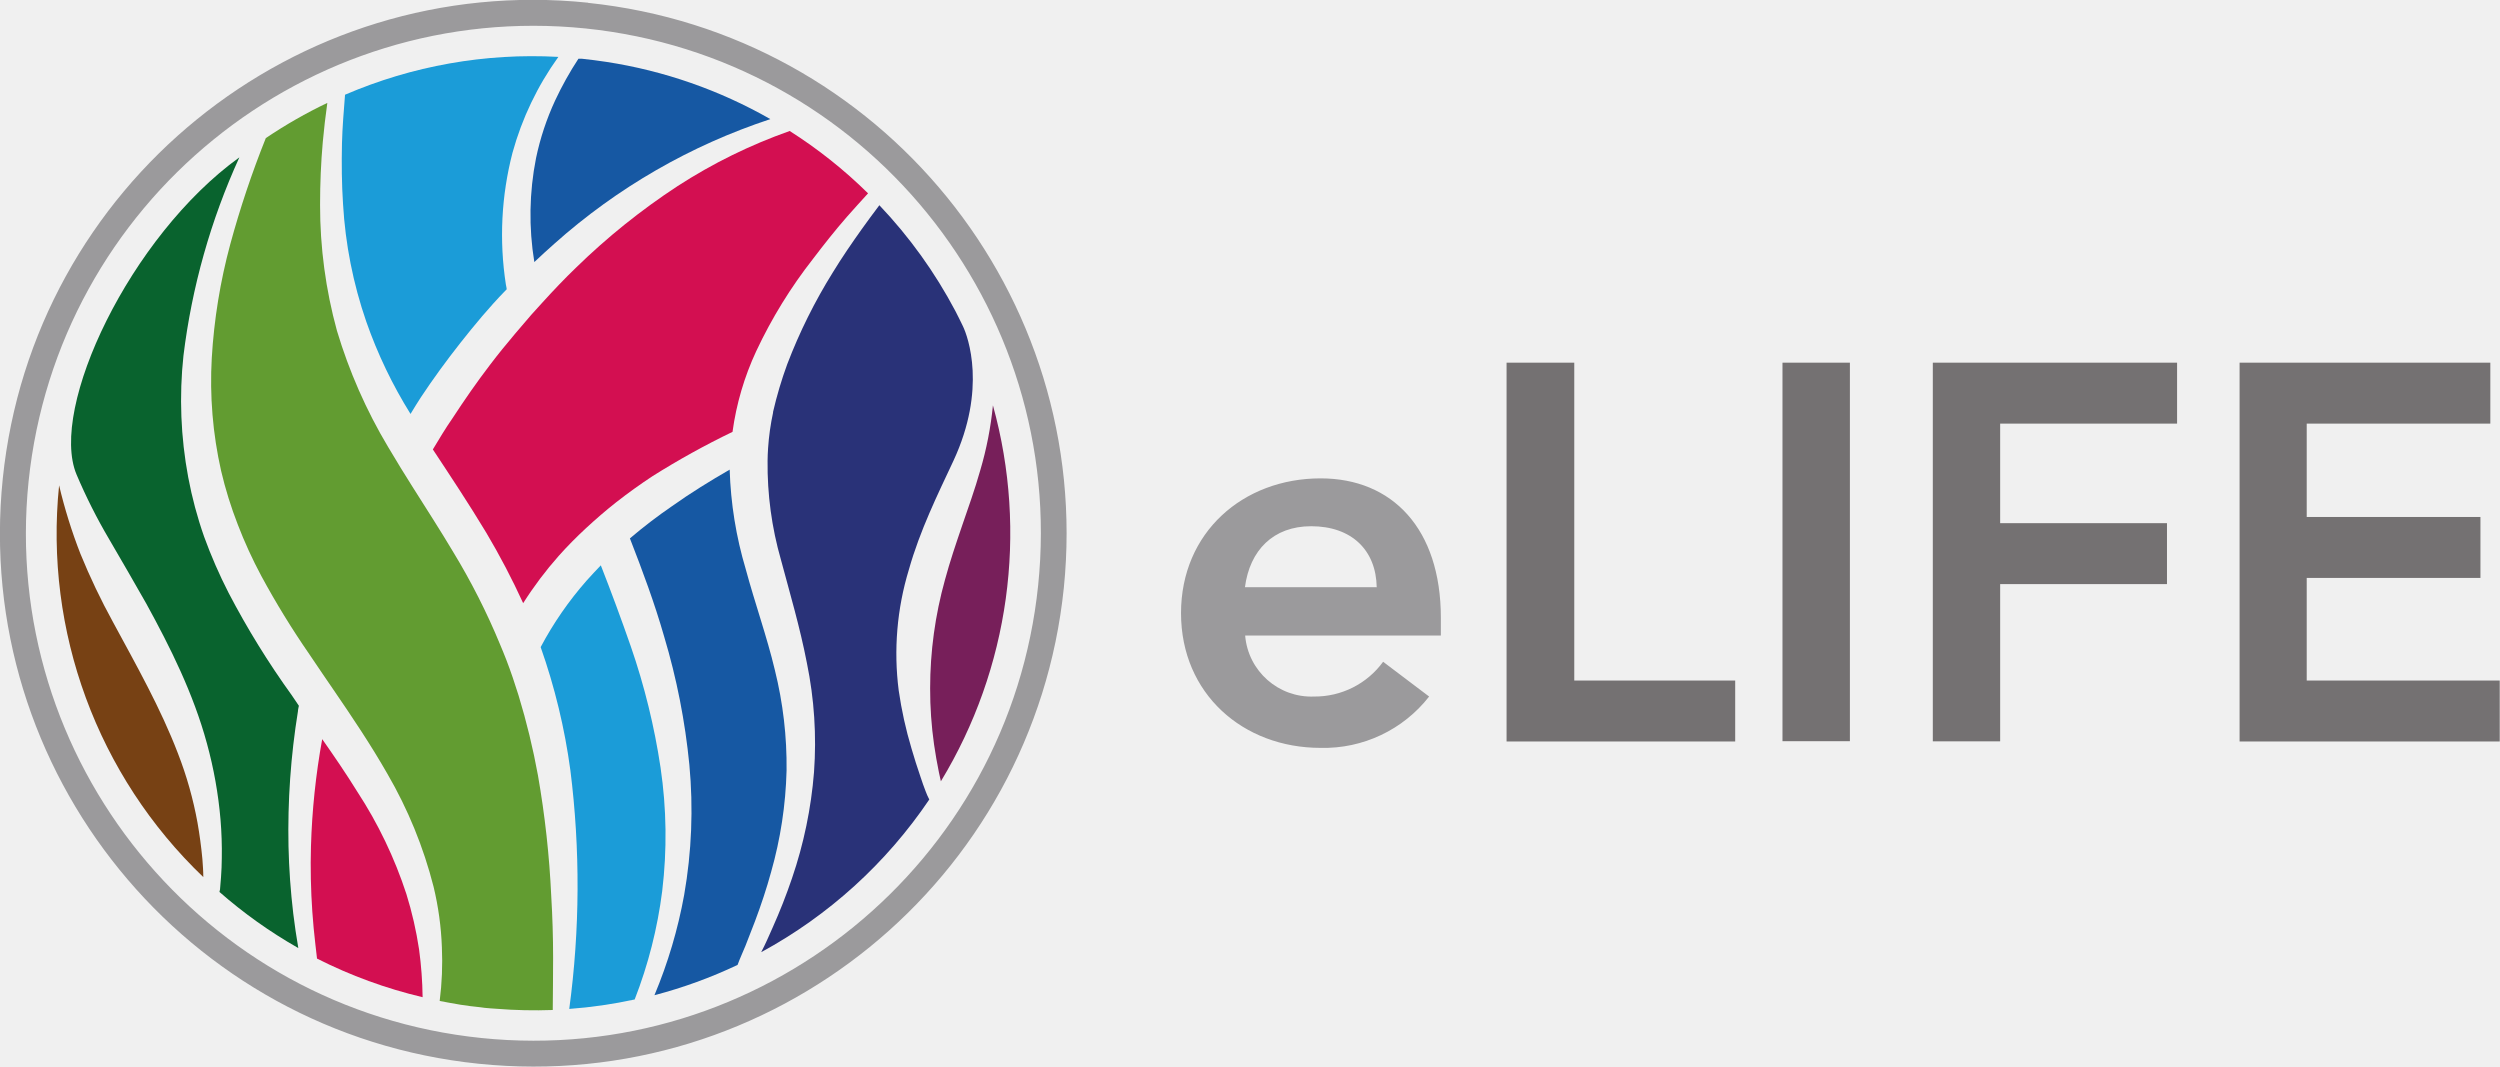
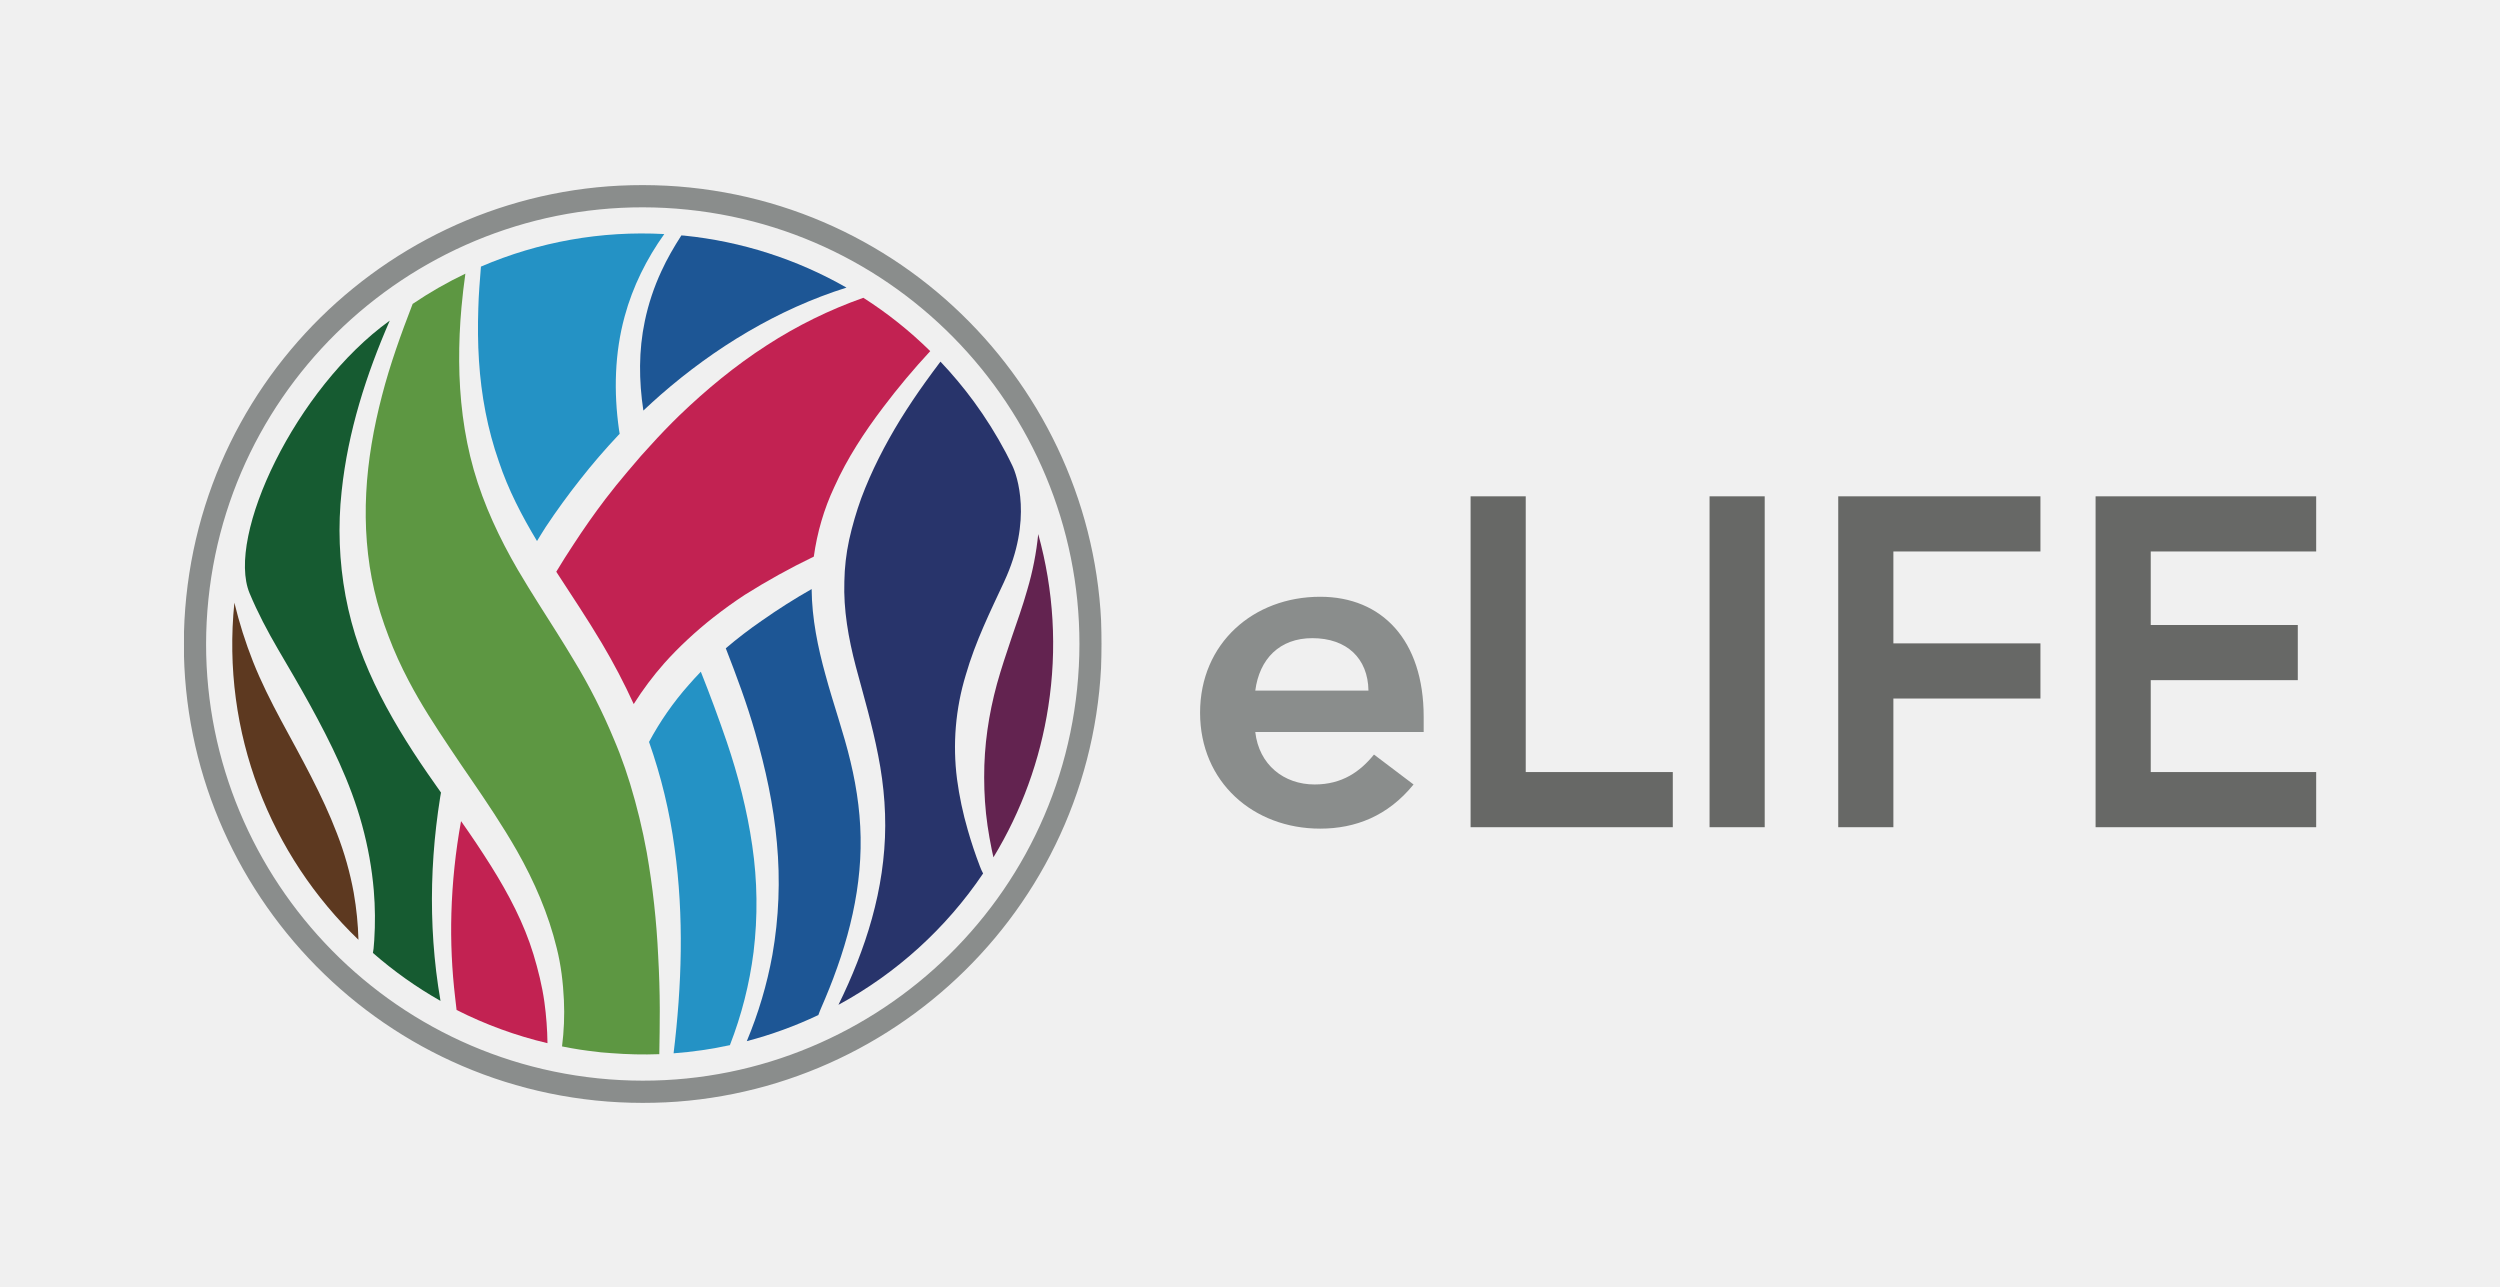
- <svg xmlns="http://www.w3.org/2000/svg" id="Layer_1" data-name="Layer 1" viewBox="0 0 351.56 150">
+ <svg xmlns="http://www.w3.org/2000/svg" xmlns:xlink="http://www.w3.org/1999/xlink" viewBox="0 0 136 70">
  <defs>
-     <style>.cls-1{fill:#1b9cd8}.cls-2{fill:#1658a3}.cls-3{fill:#771f5a}.cls-4{fill:#d30f51}.cls-5{fill:#293278}.cls-6{fill:#629c31}.cls-7{fill:#09632e}.cls-8{fill:#774114}.cls-9{fill:#9b9a9c}.cls-10{fill:#747172}</style>
+     <path id="a" d="M.009 50V.067h49.924V50H.009z" />
  </defs>
-   <path class="cls-1" d="M105.51 122.94a95.38 95.38 0 0 0-4.17-17q-2-5.75-4.23-11.44c-.68.7-1.34 1.42-2 2.15a48.74 48.74 0 0 0-6.46 9.35 86.86 86.86 0 0 1 4.18 17.33 129.71 129.71 0 0 1-.16 33.55 66.56 66.56 0 0 0 9.2-1.33 64.25 64.25 0 0 0 3.87-15.23 65.36 65.36 0 0 0-.23-17.38z" transform="translate(-12.62 -15)" />
-   <path class="cls-2" d="M118.79 144.55c.86-2.29 1.63-4.6 2.27-6.94a57.58 57.58 0 0 0 2.17-14.23 55.8 55.8 0 0 0-1.65-14.17c-1.11-4.68-2.77-9.28-4.09-14.17a54.59 54.59 0 0 1-2.26-14c-2.79 1.61-5.52 3.3-8.11 5.14a71.69 71.69 0 0 0-5.92 4.53c1.76 4.52 3.47 9.1 4.82 13.82a94.92 94.92 0 0 1 3.54 18 68.9 68.9 0 0 1-.73 18.32 67.85 67.85 0 0 1-4.18 14.1 66.77 66.77 0 0 0 11.69-4.26c.33-.92.75-1.8 1.11-2.69.45-1.18.9-2.31 1.34-3.45z" transform="translate(-12.62 -15)" />
-   <path class="cls-3" d="M150.47 81.13c-.76 2.7-1.7 5.29-2.57 7.84s-1.7 5-2.39 7.55a56.88 56.88 0 0 0-2.09 15.28 55.05 55.05 0 0 0 .55 7.89q.29 2 .69 3.95c.08.41.18.82.27 1.23A67.3 67.3 0 0 0 152.25 72a49 49 0 0 1-1.78 9.13z" transform="translate(-12.62 -15)" />
-   <path class="cls-1" d="M60.86 43.7a61.35 61.35 0 0 0 3.26 16.51 65.23 65.23 0 0 0 6.23 13c.47-.77.94-1.55 1.43-2.3 1.76-2.66 3.64-5.23 5.62-7.74s4-4.94 6.24-7.25l.23-.23c0-.23-.08-.45-.11-.67a45.87 45.87 0 0 1 .93-18.54A42.32 42.32 0 0 1 91.14 23a66.65 66.65 0 0 0-30 5.32c-.18 2.28-.37 4.55-.43 6.83-.06 2.85-.04 5.71.15 8.55z" transform="translate(-12.62 -15)" />
-   <path class="cls-2" d="M88 37.23a41 41 0 0 0-.24 14.62c.93-.87 1.86-1.74 2.82-2.58a86.06 86.06 0 0 1 30.37-17.52 67 67 0 0 0-23.08-8.05c-1.13-.17-2.28-.32-3.42-.44h-.49a47 47 0 0 0-3.27 5.86A37.59 37.59 0 0 0 88 37.23z" transform="translate(-12.62 -15)" />
-   <path class="cls-4" d="M69.77 140.73a60.8 60.8 0 0 0-6.9-14.39c-1.55-2.5-3.22-4.95-4.94-7.4A100.77 100.77 0 0 0 56.35 134q-.13 4.6.19 9.21.16 2.3.43 4.59c.08.65.16 1.31.23 2a66.9 66.9 0 0 0 14.85 5.43 55.14 55.14 0 0 0-.5-6.73 52.51 52.51 0 0 0-1.78-7.77zM123.67 33.42a74.72 74.72 0 0 0-15.78 7.76 94.69 94.69 0 0 0-14.26 11.45c-1.64 1.58-3.21 3.23-4.74 4.92-.52.57-1.05 1.14-1.56 1.72-.76.87-1.5 1.75-2.25 2.63-1.22 1.45-2.43 2.92-3.57 4.43-1.85 2.42-3.59 4.93-5.26 7.49-1 1.44-1.87 2.9-2.76 4.38C76 82 78.56 85.86 81 89.91a104.41 104.41 0 0 1 5.19 9.91 51.7 51.7 0 0 1 5-6.65c1.22-1.37 2.5-2.66 3.84-3.9s2.77-2.48 4.23-3.63q2.48-1.94 5.09-3.66a113.72 113.72 0 0 1 11.28-6.25 39.53 39.53 0 0 1 3.33-11.34 67.45 67.45 0 0 1 8-13c1.52-2 3.1-4 4.73-5.87 1-1.12 2-2.25 3-3.33a66.45 66.45 0 0 0-11.02-8.77z" transform="translate(-12.62 -15)" />
-   <path class="cls-5" d="M146.7 79.79c4.68-10.07 2.07-17.39 1.32-18.94-.35-.71-.69-1.43-1.06-2.13a67 67 0 0 0-10.68-14.86c-.83 1.11-1.66 2.21-2.46 3.34-1.42 2-2.8 4-4.08 6.1a75.07 75.07 0 0 0-6.41 12.9 56 56 0 0 0-2 6.73v.1a34.92 34.92 0 0 0-.7 5q-.06.89-.07 1.77a48.51 48.51 0 0 0 1.88 13.92c1.25 4.68 2.68 9.5 3.65 14.52a56.15 56.15 0 0 1 1 15.34 61.06 61.06 0 0 1-3.09 14.91 79.48 79.48 0 0 1-2.75 7c-.51 1.15-1 2.29-1.59 3.41a67.2 67.2 0 0 0 23.64-21.47 9.66 9.66 0 0 1-.52-1.17c-.24-.64-.49-1.3-.71-2q-.69-2-1.27-4a56.58 56.58 0 0 1-1.8-8.16 40.65 40.65 0 0 1 1.43-17c1.57-5.55 4.03-10.52 6.27-15.31z" transform="translate(-12.62 -15)" />
-   <path class="cls-6" d="M90.4 149.65c0-2.88-.09-5.75-.26-8.61a134.16 134.16 0 0 0-1.87-17 100.18 100.18 0 0 0-2.72-11.22c-.53-1.71-1.1-3.4-1.74-5.06-.27-.72-.58-1.43-.87-2.14a94.14 94.14 0 0 0-6.59-13c-1.84-3.1-3.83-6.16-5.8-9.29-1.07-1.69-2.13-3.41-3.16-5.16l-.19-.31A72.4 72.4 0 0 1 60 61.5a66.55 66.55 0 0 1-2.37-17.69c0-3 .12-5.9.38-8.83.17-1.84.38-3.68.64-5.51A67.28 67.28 0 0 0 50 34.42a136 136 0 0 0-5 14.93 79.24 79.24 0 0 0-2.6 16 57.33 57.33 0 0 0 1.31 15.85 56 56 0 0 0 2.35 7.57A63.44 63.44 0 0 0 49.37 96a119.15 119.15 0 0 0 6.75 11l1.88 2.78 1.47 2.15c2.63 3.84 5.27 7.76 7.64 11.91a62 62 0 0 1 6.48 15.85 43.06 43.06 0 0 1 1.17 8.52 44.34 44.34 0 0 1-.31 7.55c1 .19 1.95.37 2.93.53s1.83.25 2.75.35l.67.09c.55.06 1.1.09 1.66.13a68 68 0 0 0 7.89.17c.02-2.47.05-4.93.05-7.38z" transform="translate(-12.62 -15)" />
-   <path class="cls-7" d="M54.57 148.32s0-.02 0 0zM54.57 148.32s.01.04 0 0z" transform="translate(-12.62 -15)" />
-   <path class="cls-8" d="M40.4 130.72a53 53 0 0 0-2.76-9.78c-2.43-6.34-5.8-12.3-9.13-18.46a92.85 92.85 0 0 1-4.58-9.6 72.47 72.47 0 0 1-3-9.63 66.82 66.82 0 0 0 20.28 55.09c0-.85-.07-1.69-.13-2.55q-.24-2.56-.68-5.07z" transform="translate(-12.62 -15)" />
-   <path class="cls-9" d="M94.94 19a71.36 71.36 0 1 1-78.3 63.69A71.44 71.44 0 0 1 94.94 19m.37-3.62a75 75 0 1 0 66.91 82.29A75.08 75.08 0 0 0 95.31 15.4zM187.72 104.38a9.35 9.35 0 0 0 9.7 8.57 11.87 11.87 0 0 0 9.7-4.89l6.47 4.89a18.79 18.79 0 0 1-15.26 7.22c-10.9 0-19.63-7.6-19.63-18.95s8.72-18.95 19.63-18.95c10.07 0 16.91 7.07 16.91 19.62v2.48h-27.52zm18.5-6.77c-.08-5.26-3.54-8.61-9.22-8.61-5.33 0-8.63 3.38-9.31 8.57h18.5z" transform="translate(-12.62 -15)" />
-   <path class="cls-10" d="M224.48 66H234v44.7h22.63v8.57h-32.15V66zM263.28 66h9.48v53.23h-9.48V66zM284.41 66h34.36v8.57h-24.88v14h23.46v8.57h-23.46v22.11h-9.47V66zM327.56 66h35.26v8.57H337V87.7h24.43v8.57H337v14.43h27.14v8.57h-36.58V66z" transform="translate(-12.62 -15)" />
-   <path class="cls-7" d="M54.57 148.32c-.27-1.56-.52-3.27-.71-4.84q-.56-4.71-.67-9.47a105.46 105.46 0 0 1 1.33-19c0-.25.09-.51.13-.76l-1-1.48a117.53 117.53 0 0 1-8.88-14.39 68.91 68.91 0 0 1-3.44-7.89 56.62 56.62 0 0 1-2.24-8.36A58.8 58.8 0 0 1 38.42 65a95 95 0 0 1 7.86-27.87c-15.38 11.09-26.8 35.26-22.9 44.59A77.41 77.41 0 0 0 28 90.88c1.74 3 3.5 6 5.19 9 3.37 6.14 6.62 12.64 8.53 19.67a59.52 59.52 0 0 1 1.91 10.7c.15 1.8.21 3.61.18 5.41 0 .9-.05 1.8-.11 2.71l-.11 1.34q0 .36-.11.72a67.09 67.09 0 0 0 11 7.84s.08.02.09.05z" transform="translate(-12.62 -15)" />
+   <g fill="none" fill-rule="evenodd">
+     <path d="M40.922 46c-.277-1.917-.762-3.802-1.388-5.65a82.406 82.406 0 0 0-1.409-3.809c-.225.234-.446.472-.658.717a16.223 16.223 0 0 0-2.16 3.103 28.914 28.914 0 0 1 1.39 5.77c.52 3.736.393 7.492-.054 11.169a22.173 22.173 0 0 0 3.063-.443 21.382 21.382 0 0 0 1.288-5.068 21.757 21.757 0 0 0-.072-5.79" fill="#2492C5" />
+     <path d="M45.34 53.19c.286-.76.543-1.53.756-2.309.43-1.556.691-3.148.721-4.736.032-1.59-.177-3.165-.55-4.718-.368-1.557-.922-3.09-1.362-4.718-.409-1.476-.738-3.05-.752-4.664a33.404 33.404 0 0 0-2.7 1.712 23.88 23.88 0 0 0-1.97 1.51c.586 1.504 1.154 3.027 1.603 4.599.559 1.945 1 3.944 1.177 5.98a22.938 22.938 0 0 1-.245 6.1 22.59 22.59 0 0 1-1.392 4.692 22.232 22.232 0 0 0 3.892-1.419c.108-.306.248-.598.37-.895.158-.375.308-.753.453-1.133" fill="#1D5695" />
+     <path d="M55.886 32.08c-.252.898-.565 1.76-.854 2.61-.284.851-.566 1.68-.796 2.512-.454 1.663-.703 3.344-.697 5.086 0 .869.056 1.75.183 2.627.064.439.142.877.231 1.315.028.137.06.273.09.408a22.3 22.3 0 0 0 2.984-8.197 22.266 22.266 0 0 0-.548-9.387 16.308 16.308 0 0 1-.593 3.025" fill="#632350" />
+     <path d="M26.056 19.62c.12 1.887.468 3.743 1.085 5.496.506 1.52 1.24 2.933 2.072 4.317.158-.256.312-.514.476-.767a38.299 38.299 0 0 1 1.87-2.576 35.088 35.088 0 0 1 2.076-2.414c.024-.026.05-.05.075-.075l-.036-.225c-.29-2.037-.242-4.167.31-6.173.438-1.618 1.197-3.132 2.153-4.47a22.186 22.186 0 0 0-9.974 1.77c-.06.76-.124 1.514-.143 2.273-.031.951-.025 1.901.036 2.844" fill="#2492C5" />
+     <path d="M35.078 17.467c-.338 1.6-.325 3.247-.079 4.868.31-.29.62-.578.94-.857 2.95-2.574 6.378-4.658 10.11-5.832a22.31 22.31 0 0 0-8.82-2.828l-.162-.012c-.406.632-.78 1.274-1.088 1.949a12.514 12.514 0 0 0-.901 2.712" fill="#1D5695" />
+     <path d="M29.022 51.922c-.516-1.692-1.347-3.271-2.297-4.79a52.895 52.895 0 0 0-1.644-2.462 33.541 33.541 0 0 0-.526 5.018 31.562 31.562 0 0 0 .207 4.595c.026.215.055.436.076.659a22.268 22.268 0 0 0 4.945 1.807 18.326 18.326 0 0 0-.168-2.24c-.123-.882-.34-1.743-.593-2.587M46.965 16.2a24.879 24.879 0 0 0-5.251 2.584c-1.711 1.102-3.286 2.402-4.75 3.81a34.406 34.406 0 0 0-1.576 1.637c-.173.191-.35.378-.52.572-.252.289-.5.581-.747.875-.407.483-.808.972-1.19 1.475a41.17 41.17 0 0 0-1.75 2.492 39.32 39.32 0 0 0-.92 1.458c.824 1.274 1.687 2.553 2.486 3.9a34.774 34.774 0 0 1 1.727 3.298 17.205 17.205 0 0 1 1.659-2.216c.405-.455.833-.886 1.277-1.3.453-.422.923-.825 1.409-1.206a24.83 24.83 0 0 1 1.696-1.219 37.844 37.844 0 0 1 3.756-2.08c.182-1.317.557-2.6 1.11-3.776.707-1.577 1.645-3.002 2.659-4.34a39.361 39.361 0 0 1 2.565-3.062 22.124 22.124 0 0 0-3.64-2.903" fill="#C22252" />
+     <path d="M54.63 31.634c1.56-3.354.69-5.79.44-6.306-.116-.238-.231-.475-.355-.709a22.64 22.64 0 0 0-1.742-2.78 22.606 22.606 0 0 0-1.812-2.166c-.276.368-.551.735-.818 1.11a36.508 36.508 0 0 0-1.358 2.03c-.848 1.382-1.584 2.82-2.135 4.295a18.61 18.61 0 0 0-.653 2.242l-.007.034a11.621 11.621 0 0 0-.257 2.248c-.052 1.531.217 3.075.626 4.635.416 1.558.892 3.164 1.215 4.834.33 1.666.467 3.4.33 5.106-.13 1.706-.504 3.376-1.043 4.97a27.38 27.38 0 0 1-.916 2.343c-.17.382-.346.761-.53 1.136l-.004.007a22.369 22.369 0 0 0 7.87-7.146 3.197 3.197 0 0 1-.175-.39 23.62 23.62 0 0 1-.66-1.978 18.84 18.84 0 0 1-.583-2.758 13.533 13.533 0 0 1 .475-5.673c.529-1.833 1.35-3.487 2.093-5.084" fill="#28346B" />
+     <path d="M35.892 54.89a54.283 54.283 0 0 0-.086-2.865 44.671 44.671 0 0 0-.622-5.652 33.317 33.317 0 0 0-.906-3.735 25.682 25.682 0 0 0-.58-1.685c-.09-.24-.193-.475-.29-.712a31.347 31.347 0 0 0-2.193-4.327c-.613-1.032-1.274-2.052-1.93-3.092a64.944 64.944 0 0 1-1.052-1.718c-.02-.035-.042-.069-.063-.104-.987-1.698-1.852-3.526-2.401-5.453-.547-1.928-.777-3.922-.79-5.889a30.3 30.3 0 0 1 .125-2.939c.058-.613.125-1.225.212-1.832a22.4 22.4 0 0 0-2.868 1.645c-.632 1.638-1.227 3.284-1.662 4.97-.458 1.753-.774 3.536-.864 5.32-.091 1.782.039 3.561.436 5.276.196.858.466 1.697.781 2.519.31.825.679 1.63 1.093 2.417.658 1.258 1.44 2.462 2.248 3.668l.616.917.49.714c.876 1.28 1.755 2.582 2.544 3.964.93 1.64 1.704 3.414 2.156 5.278.235.93.346 1.887.391 2.837.039.842.002 1.688-.102 2.513.324.065.648.125.976.175.304.047.61.084.916.118.074.009.149.021.222.029.185.019.368.029.551.043.884.07 1.76.09 2.626.057.015-.821.026-1.64.026-2.457" fill="#5D9742" />
+     <g transform="translate(10 10)">
+       <mask id="b" fill="#fff">
+         <use xlink:href="#a" />
+       </mask>
+       <path d="M9.247 38.588a17.628 17.628 0 0 0-.92-3.256c-.808-2.111-1.93-4.093-3.038-6.145-.55-1.028-1.084-2.084-1.525-3.196a24.125 24.125 0 0 1-1.014-3.205C2.03 29.888 4.722 36.538 9.5 41.124a17.364 17.364 0 0 0-.254-2.537" fill="#5D3920" mask="url(#b)" />
+       <path d="M27.525.2C13.832-1.211 1.544 8.782.133 22.475c-1.41 13.693 8.582 25.981 22.275 27.392 13.694 1.41 25.981-8.582 27.392-22.275C51.21 13.898 41.219 1.611 27.525.2zm-.124 1.205c13.03 1.342 22.537 13.034 21.194 26.063-1.342 13.029-13.034 22.536-26.063 21.194C9.503 47.32-.004 35.628 1.338 22.599 2.68 9.57 14.372.062 27.401 1.405z" fill="#8A8D8C" mask="url(#b)" />
+     </g>
+     <path d="M74.444 37.569c-.024-1.752-1.175-2.853-3.056-2.853-1.774 0-2.875 1.126-3.101 2.853h6.157zm-6.157 2.253c.2 1.777 1.551 2.853 3.228 2.853 1.502 0 2.478-.701 3.23-1.627l2.152 1.627c-1.401 1.727-3.176 2.403-5.08 2.403-3.629 0-6.533-2.528-6.533-6.307 0-3.78 2.904-6.307 6.534-6.307 3.353 0 5.63 2.353 5.63 6.532v.826h-9.161z" fill="#8A8D8C" />
+     <path fill="#676866" d="M80 27h3v15h8v3H80V27M93 45h3V27h-3zM100 27h11v3h-8v5h8v3h-8v7h-3V27M114 27h12v3h-9v4h8v3h-8v5h9v3h-12V27" />
+     <path d="M23.963 54.448a33.085 33.085 0 0 1-.236-1.61 32.608 32.608 0 0 1-.222-3.153c-.047-2.11.107-4.226.441-6.316l.044-.254c-.116-.164-.232-.328-.347-.494-1.067-1.51-2.09-3.094-2.955-4.79a22.925 22.925 0 0 1-1.145-2.626 18.845 18.845 0 0 1-.744-2.781 19.57 19.57 0 0 1-.213-5.706c.344-3.255 1.34-6.344 2.617-9.277-5.119 3.685-8.922 11.73-7.623 14.837.44 1.052.973 2.061 1.55 3.05.58.989 1.165 1.982 1.728 3.007 1.122 2.044 2.204 4.21 2.84 6.55.32 1.165.535 2.362.637 3.563a18.437 18.437 0 0 1 .024 2.704l-.036.446c-.009.08-.022.16-.037.241a22.33 22.33 0 0 0 3.677 2.61c-.001-.007-.002-.013 0 0" fill="#165B31" />
+   </g>
</svg>
